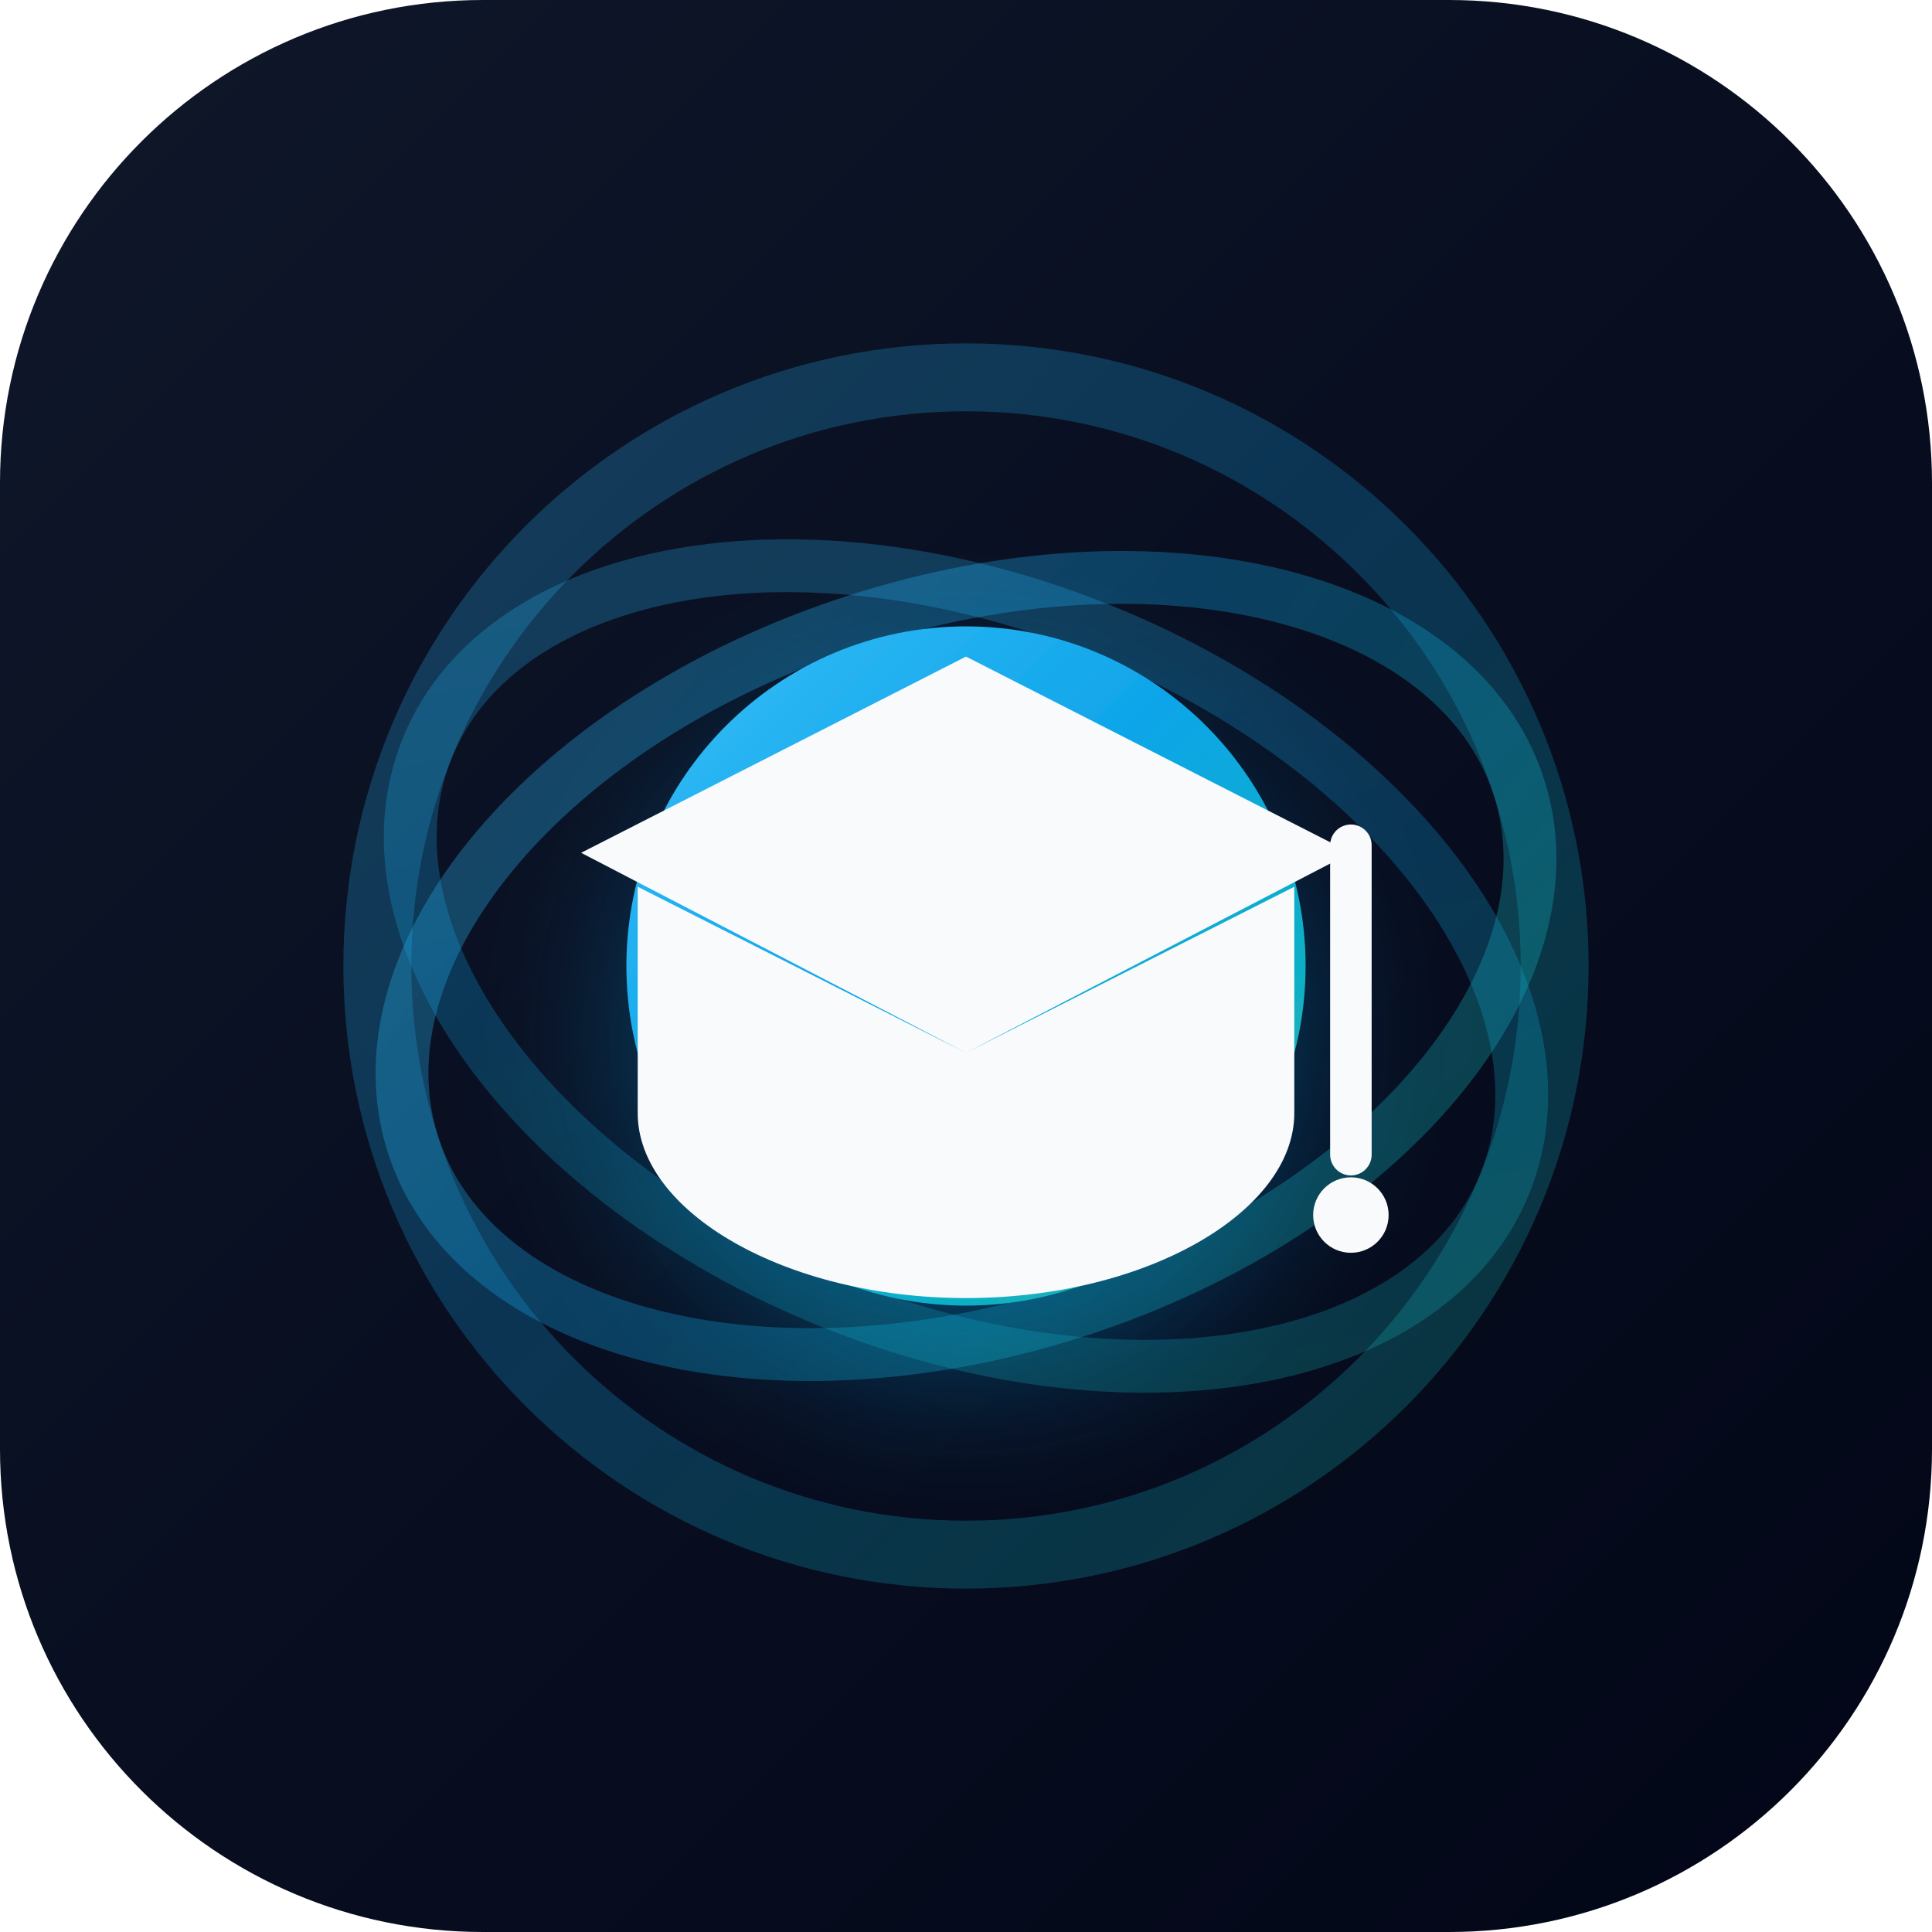
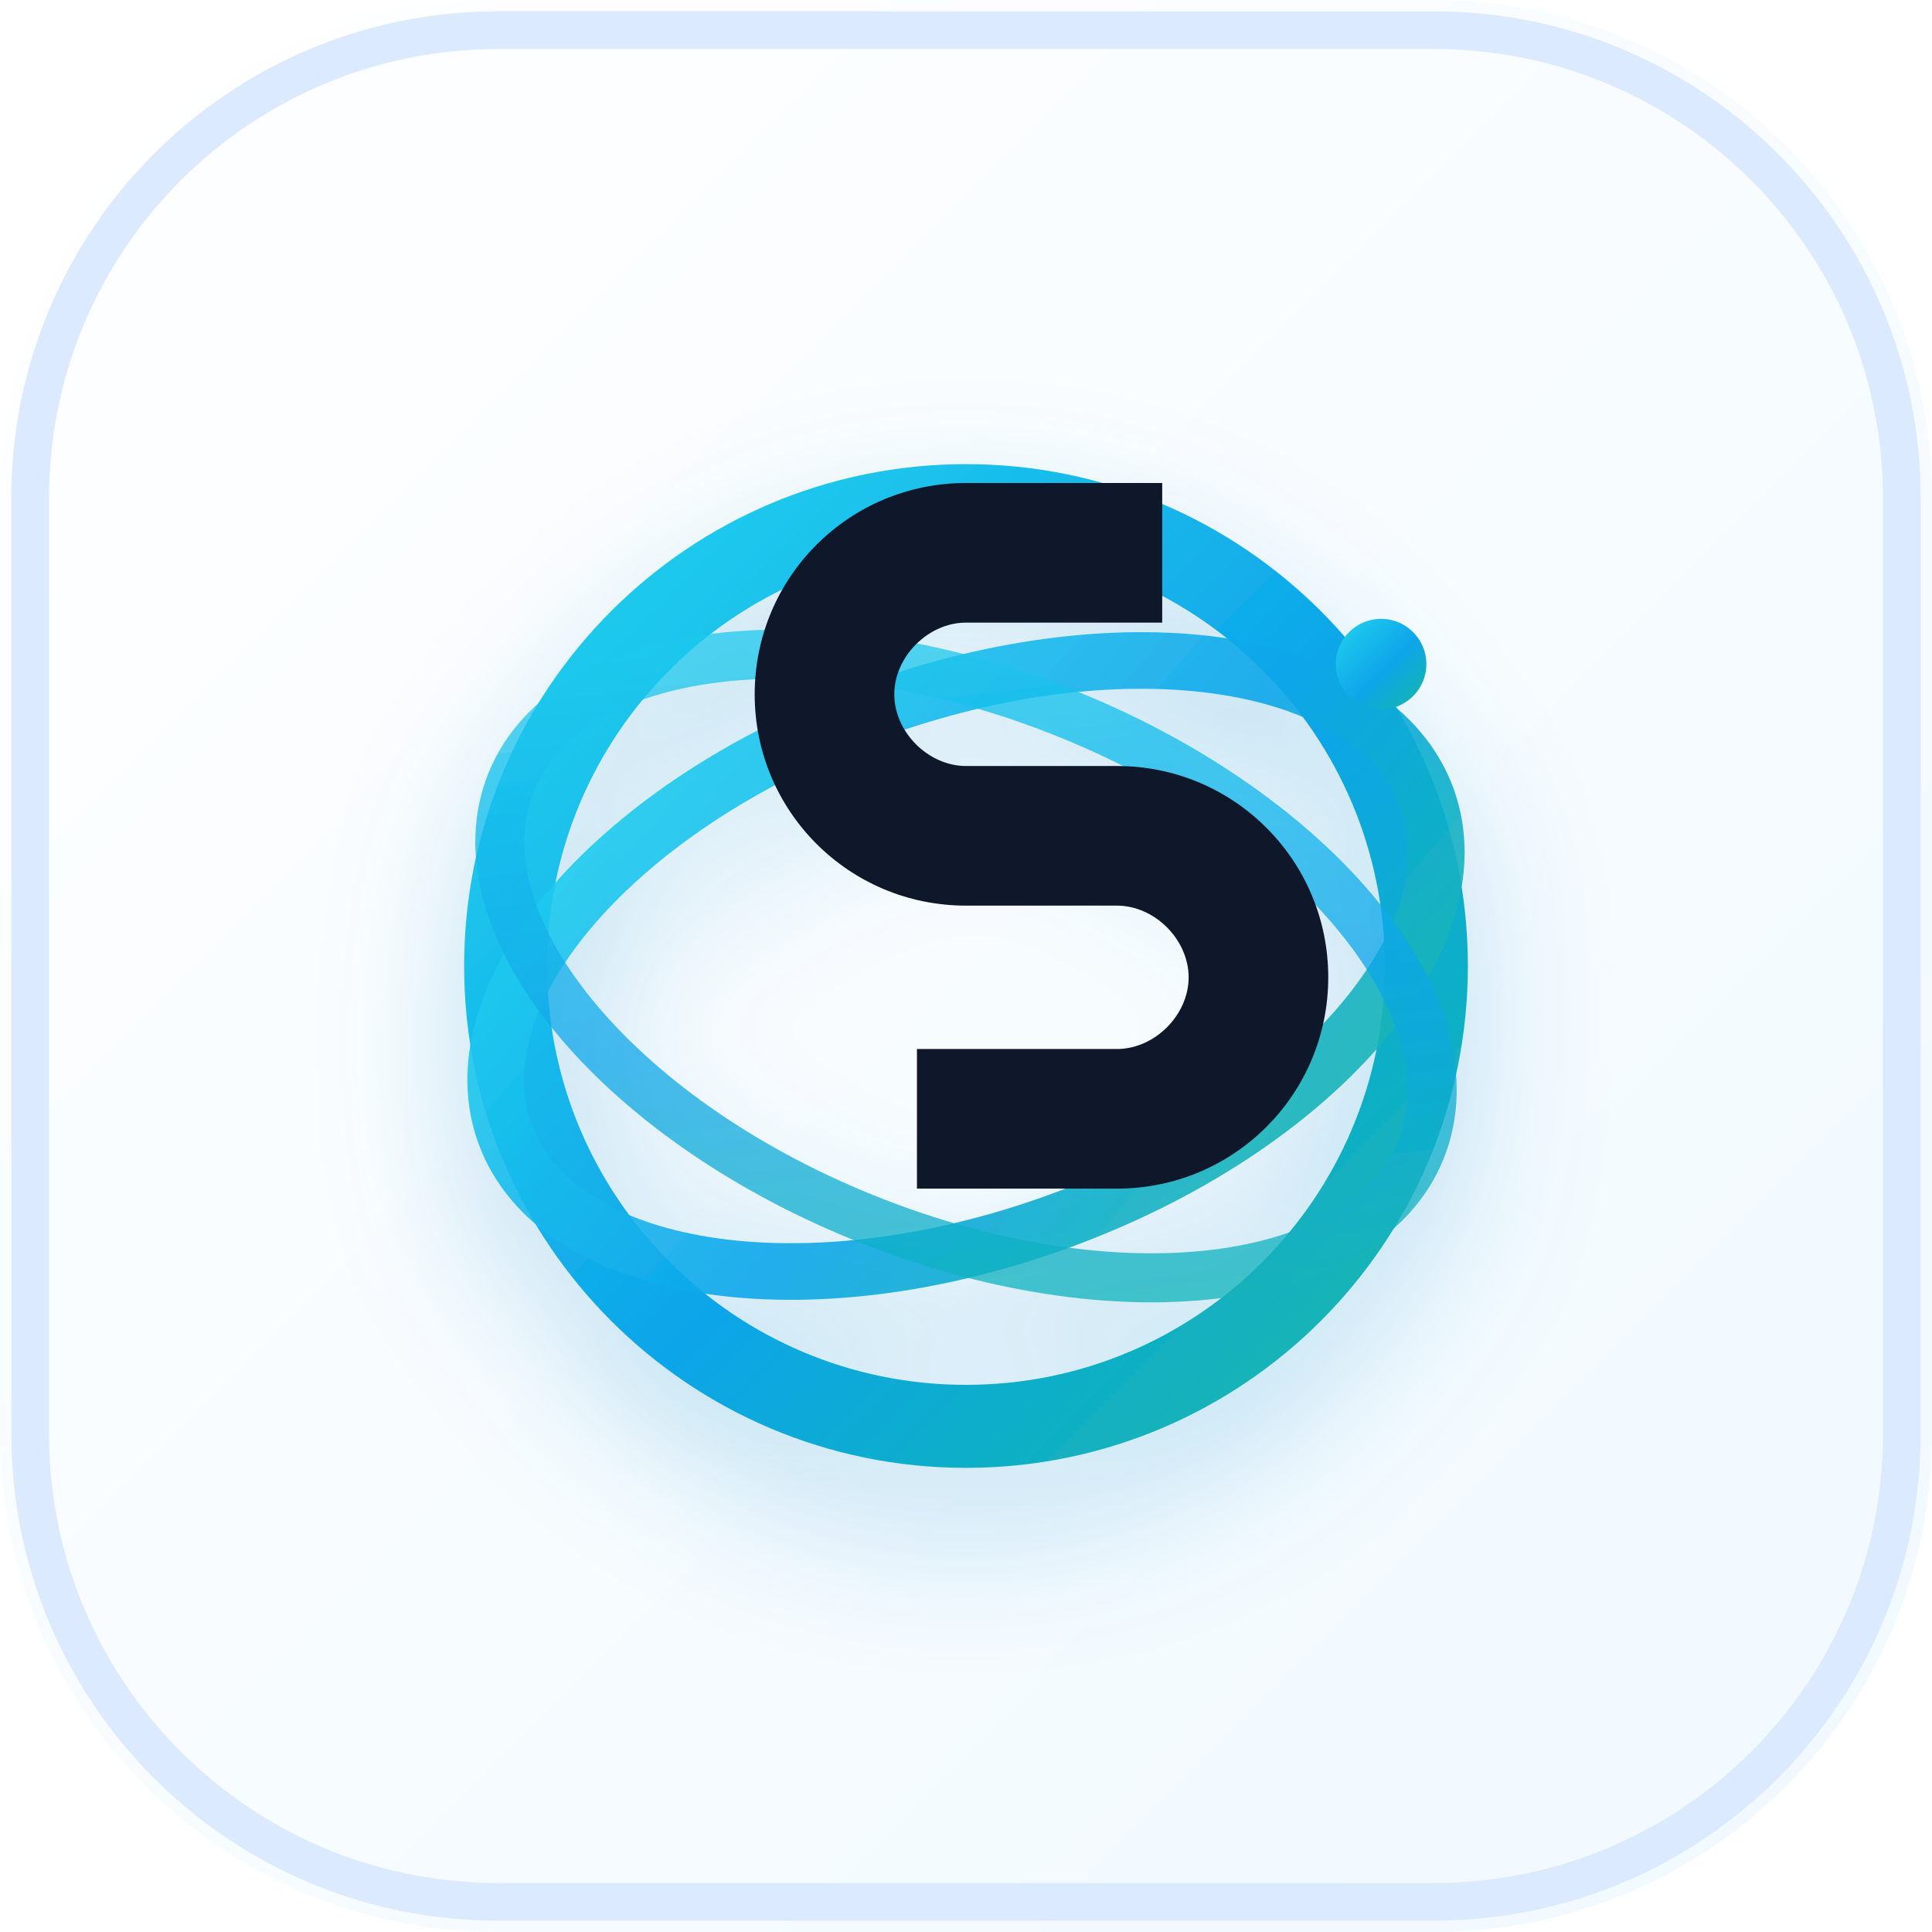
<svg xmlns="http://www.w3.org/2000/svg" viewBox="0 0 512 512" role="img" aria-label="StudySphere logo">
  <defs>
-     <linearGradient id="brand-bg" x1="0%" y1="0%" x2="100%" y2="100%">
-       <stop offset="0%" stop-color="#0f172a" />
-       <stop offset="100%" stop-color="#020617" />
+     <linearGradient id="ss-bg" x1="0%" y1="0%" x2="100%" y2="100%">
+       <stop offset="0%" stop-color="#ffffff" />
+       <stop offset="100%" stop-color="#f0f9ff" />
    </linearGradient>
-     <linearGradient id="brand-accent" x1="0%" y1="0%" x2="100%" y2="100%">
-       <stop offset="0%" stop-color="#38bdf8" />
-       <stop offset="45%" stop-color="#0ea5e9" />
+     <linearGradient id="ss-accent" x1="0%" y1="0%" x2="100%" y2="100%">
+       <stop offset="0%" stop-color="#22d3ee" />
+       <stop offset="55%" stop-color="#0ea5e9" />
      <stop offset="100%" stop-color="#14b8a6" />
    </linearGradient>
-     <filter id="brand-glow" x="-30%" y="-30%" width="160%" height="160%">
-       <feDropShadow dx="0" dy="18" stdDeviation="20" flood-color="#0ea5e9" flood-opacity="0.33" />
+     <filter id="ss-shadow" x="-30%" y="-30%" width="160%" height="160%">
+       <feDropShadow dx="0" dy="16" stdDeviation="18" flood-color="#0284c7" flood-opacity="0.25" />
    </filter>
  </defs>
-   <rect width="512" height="512" rx="128" fill="url(#brand-bg)" />
-   <circle cx="256" cy="256" r="156" fill="none" stroke="url(#brand-accent)" stroke-opacity="0.25" stroke-width="18" />
-   <ellipse cx="256" cy="256" rx="154" ry="96" fill="none" stroke="url(#brand-accent)" stroke-opacity="0.32" stroke-width="14" transform="rotate(-18 256 256)" />
-   <ellipse cx="256" cy="256" rx="154" ry="96" fill="none" stroke="url(#brand-accent)" stroke-opacity="0.26" stroke-width="14" transform="rotate(22 256 256)" />
-   <g filter="url(#brand-glow)">
-     <circle cx="256" cy="256" r="90" fill="url(#brand-accent)" />
+   <rect width="512" height="512" rx="132" fill="url(#ss-bg)" />
+   <rect x="8" y="8" width="496" height="496" rx="124" fill="none" stroke="#dbeafe" stroke-width="10" />
+   <g filter="url(#ss-shadow)">
+     <circle cx="256" cy="256" r="122" fill="none" stroke="url(#ss-accent)" stroke-width="22" />
+     <ellipse cx="256" cy="256" rx="130" ry="72" fill="none" stroke="url(#ss-accent)" stroke-opacity="0.9" stroke-width="15" transform="rotate(-20 256 256)" />
+     <ellipse cx="256" cy="256" rx="130" ry="72" fill="none" stroke="url(#ss-accent)" stroke-opacity="0.75" stroke-width="13" transform="rotate(22 256 256)" />
  </g>
-   <path d="M256 174 154 226l102 53 102-53-102-52Zm-87 61v60c0 26 39 49 87 49s87-23 87-49v-60l-87 44-87-44Z" fill="#f8fafc" />
-   <path d="M358 224v82" stroke="#f8fafc" stroke-width="11" stroke-linecap="round" />
-   <circle cx="358" cy="322" r="10" fill="#f8fafc" />
+   <path d="M200 184c0-31 25-56 56-56h52v37h-52c-10 0-19 9-19 19s9 19 19 19h40c31 0 56 25 56 56s-25 56-56 56h-53v-37h53c10 0 19-9 19-19s-9-19-19-19h-40c-31 0-56-25-56-56Z" fill="#0f172a" />
+   <circle cx="366" cy="176" r="12" fill="url(#ss-accent)" />
</svg>
